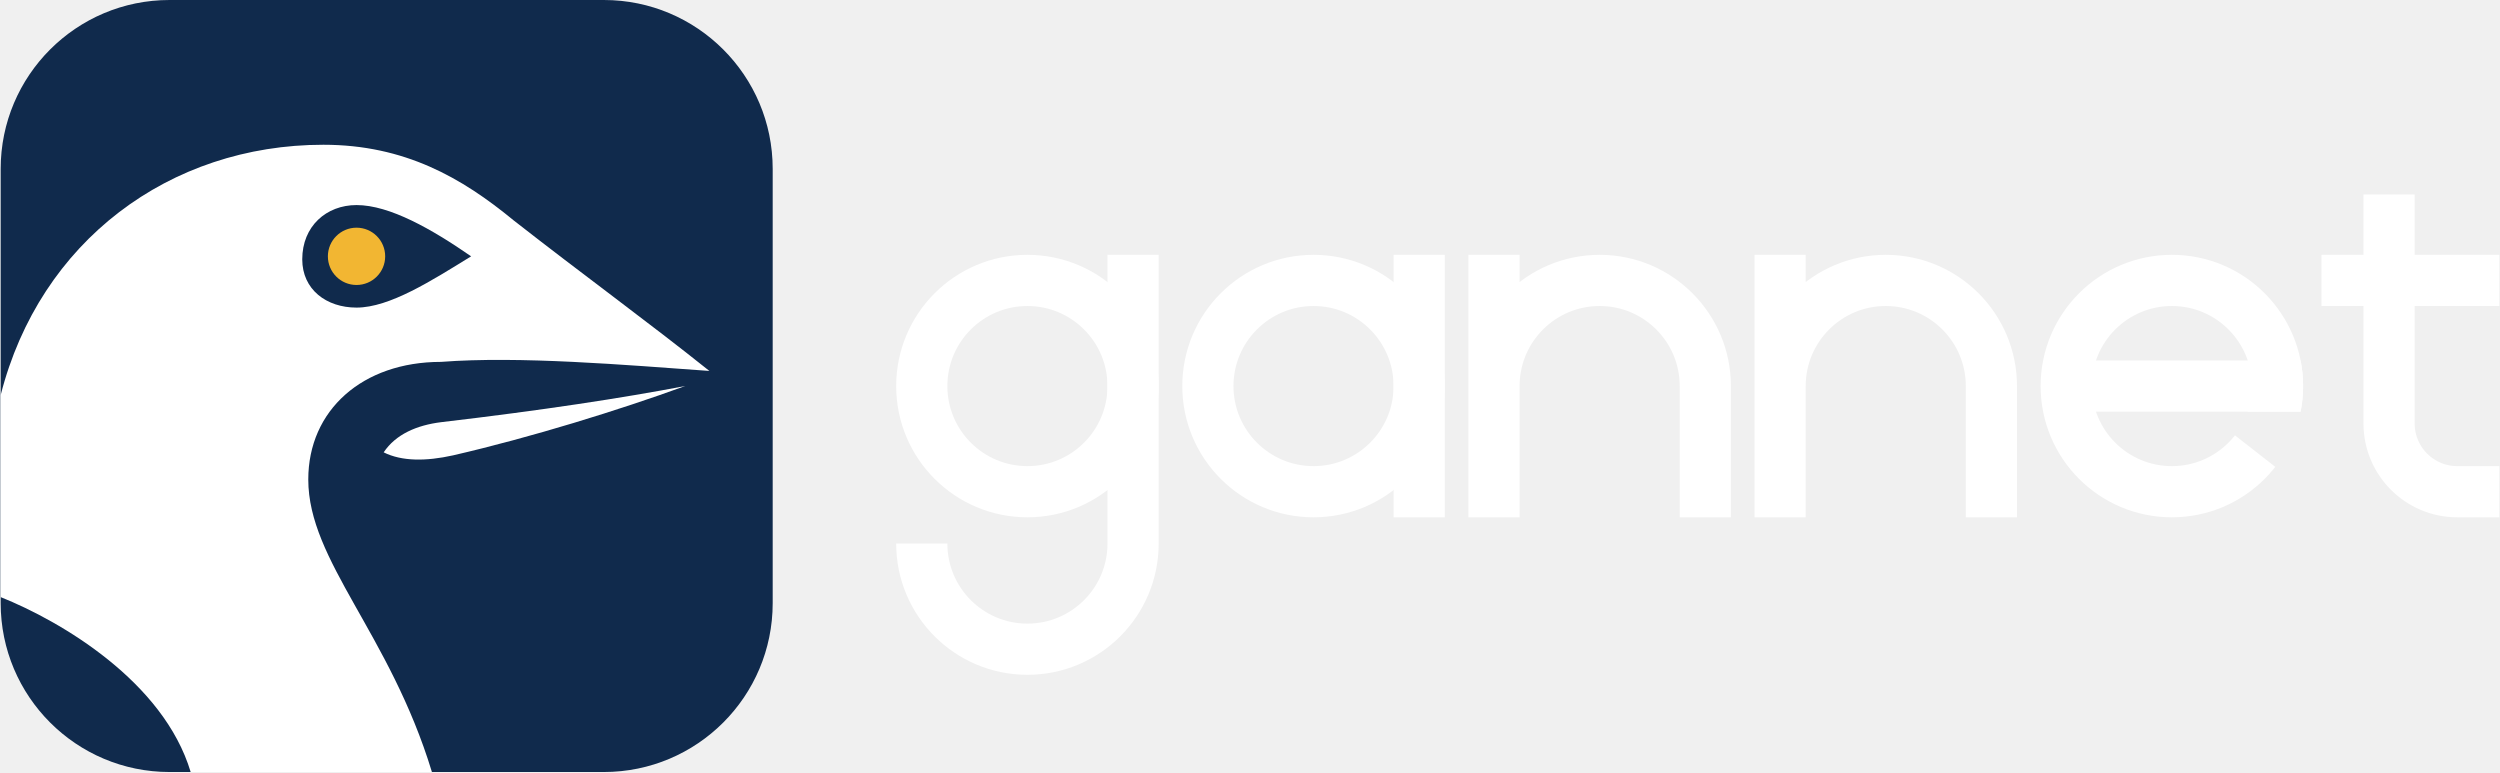
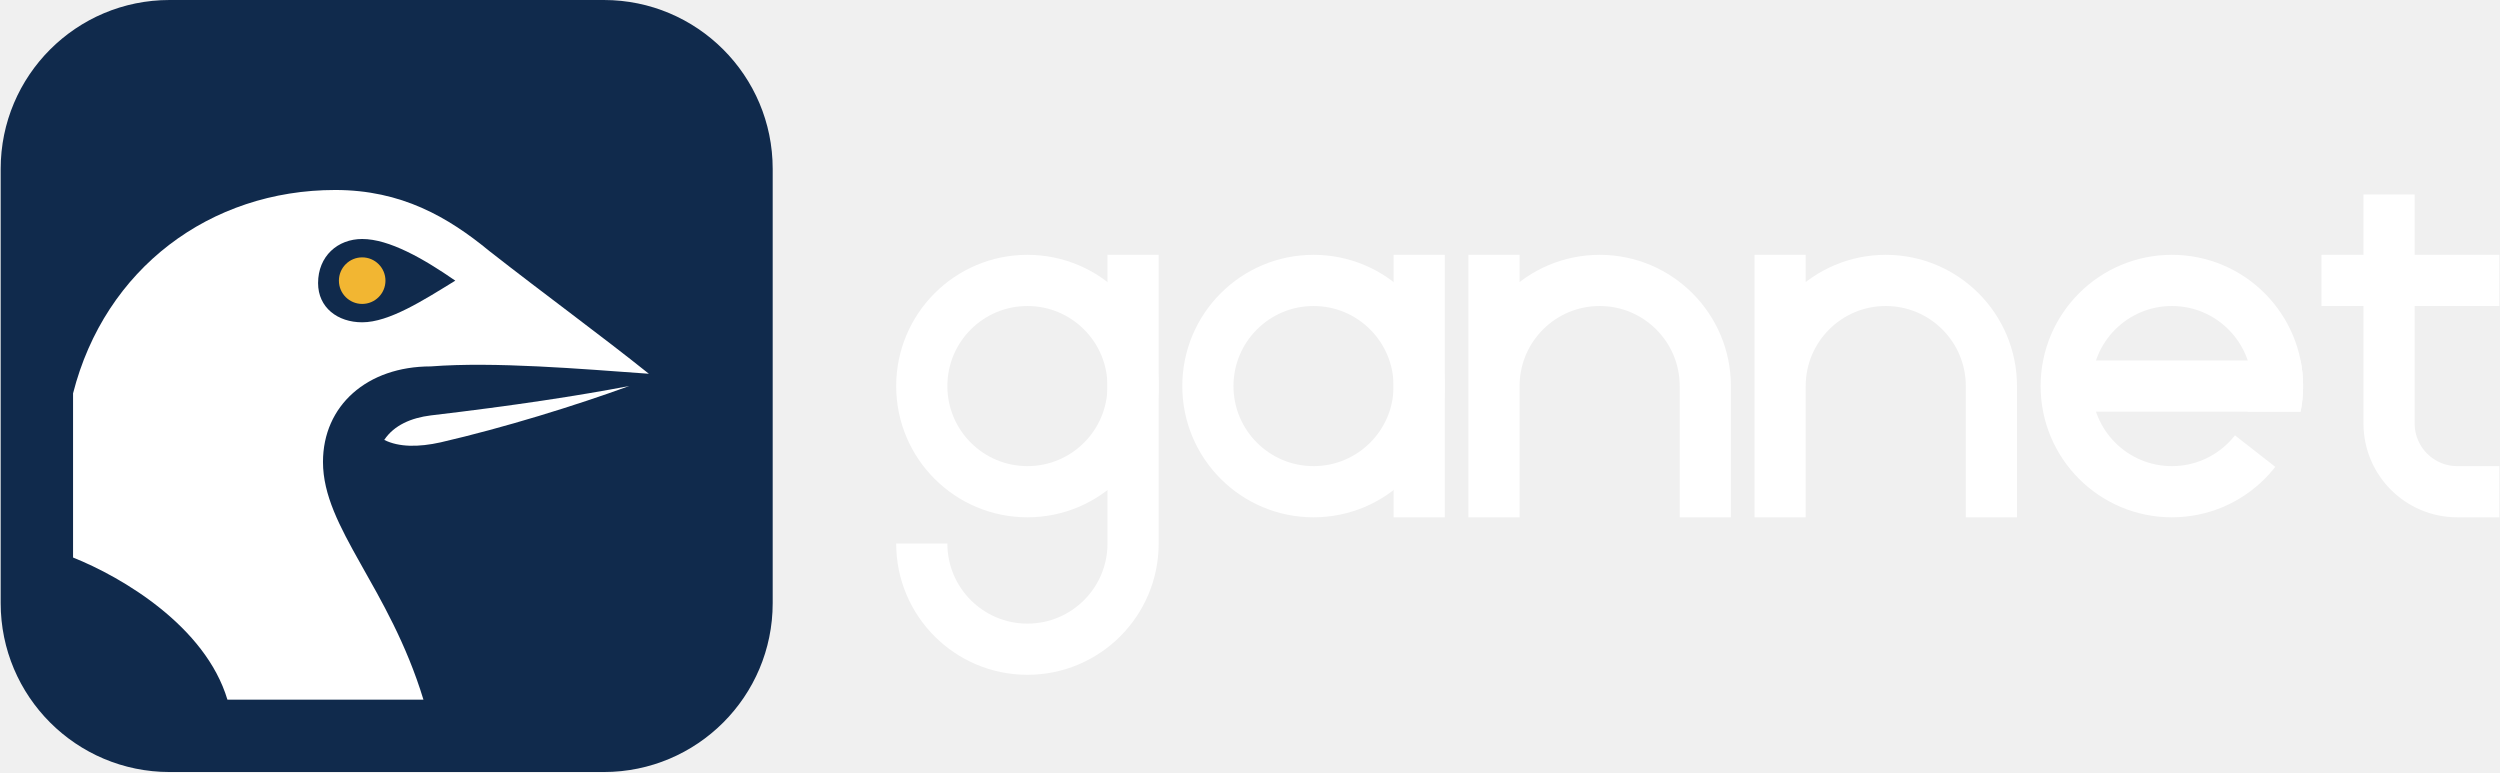
<svg xmlns="http://www.w3.org/2000/svg" viewBox="0 0 1657.1 512" width="829" height="256" role="img" aria-label="gannet">
  <defs>
    <clipPath id="lt">
-       <rect width="512" height="512" rx="112" />
+       <rect x="48" y="48" width="416" height="416" rx="64" />
    </clipPath>
  </defs>
  <rect width="512" height="512" rx="112" fill="#102A4C" />
  <g clip-path="url(#lt)">
-     <path d="M0 262 C26 160 112 96 214 96 C268 96 306 118 340 146 C386 182 430 214 470 246 C414 242 344 236 292 240 C240 240 204 272 204 318 C204 372 258 420 286 512 L126 512 C108 452 40 412 0 396 Z" fill="#FFFFFF" />
-     <path d="M254 300 C262 288 276 282 292 280 C360 272 412 264 454 256 C410 272 352 290 300 302 C282 306 266 306 254 300 Z" fill="#FFFFFF" />
-     <path d="M200 172 C200 150 216 136 236 136 C258 136 286 152 312 170 C286 186 258 204 236 204 C216 204 200 192 200 172 Z" fill="#102A4C" />
-     <circle cx="236" cy="170" r="19" fill="#F2B632" />
+     <g transform="translate(48 48) scale(0.8125)">
+       <path d="M0 262 C26 160 112 96 214 96 C268 96 306 118 340 146 C386 182 430 214 470 246 C414 242 344 236 292 240 C240 240 204 272 204 318 C204 372 258 420 286 512 L126 512 C108 452 40 412 0 396 Z" fill="#FFFFFF" />
+       <path d="M254 300 C262 288 276 282 292 280 C360 272 412 264 454 256 C410 272 352 290 300 302 C282 306 266 306 254 300 Z" fill="#FFFFFF" />
+       <path d="M200 172 C200 150 216 136 236 136 C258 136 286 152 312 170 C286 186 258 204 236 204 C216 204 200 192 200 172 Z" fill="#102A4C" />
+       <circle cx="236" cy="170" r="19" fill="#F2B632" />
+     </g>
  </g>
  <g transform="translate(593.9 169.0) scale(1.7408)">
    <g fill="none" stroke="#FFFFFF" stroke-width="19.5" stroke-linecap="butt">
      <circle cx="50.0" cy="50.0" r="40.25" />
      <path d="M90.25 0 V110.0 A40.25 40.25 0 0 1 9.75 110.0" />
      <circle cx="159.0" cy="50.0" r="40.25" />
      <path d="M199.25 0 V100.0" />
      <path d="M227.75 0 V100.0 M227.75 50.0 A40.25 40.25 0 0 1 308.25 50.0 V100.0" />
      <path d="M336.75 0 V100.0 M336.75 50.0 A40.25 40.25 0 0 1 417.25 50.0 V100.0" />
      <mask id="e-open" maskUnits="userSpaceOnUse" x="386.0" y="-100.0" width="300.0" height="300.0">
        <rect x="386.0" y="-100.0" width="300.0" height="300.0" fill="#fff" stroke="none" />
        <polygon points="486.0,59.75 586.0,59.75 586.0,128.13 486.0,50.0" fill="#000" stroke="none" />
      </mask>
      <clipPath id="e-bar">
        <circle cx="486.0" cy="50.0" r="50.0" />
      </clipPath>
      <circle cx="486.0" cy="50.0" r="40.25" mask="url(#e-open)" />
      <path d="M445.75 50.0 H536.0" clip-path="url(#e-bar)" />
      <path d="M568.75 -23 V64.25 A26 26 0 0 0 594.75 90.25 H610.75" />
      <path d="M543.0 9.75 H610.75" />
    </g>
  </g>
</svg>
